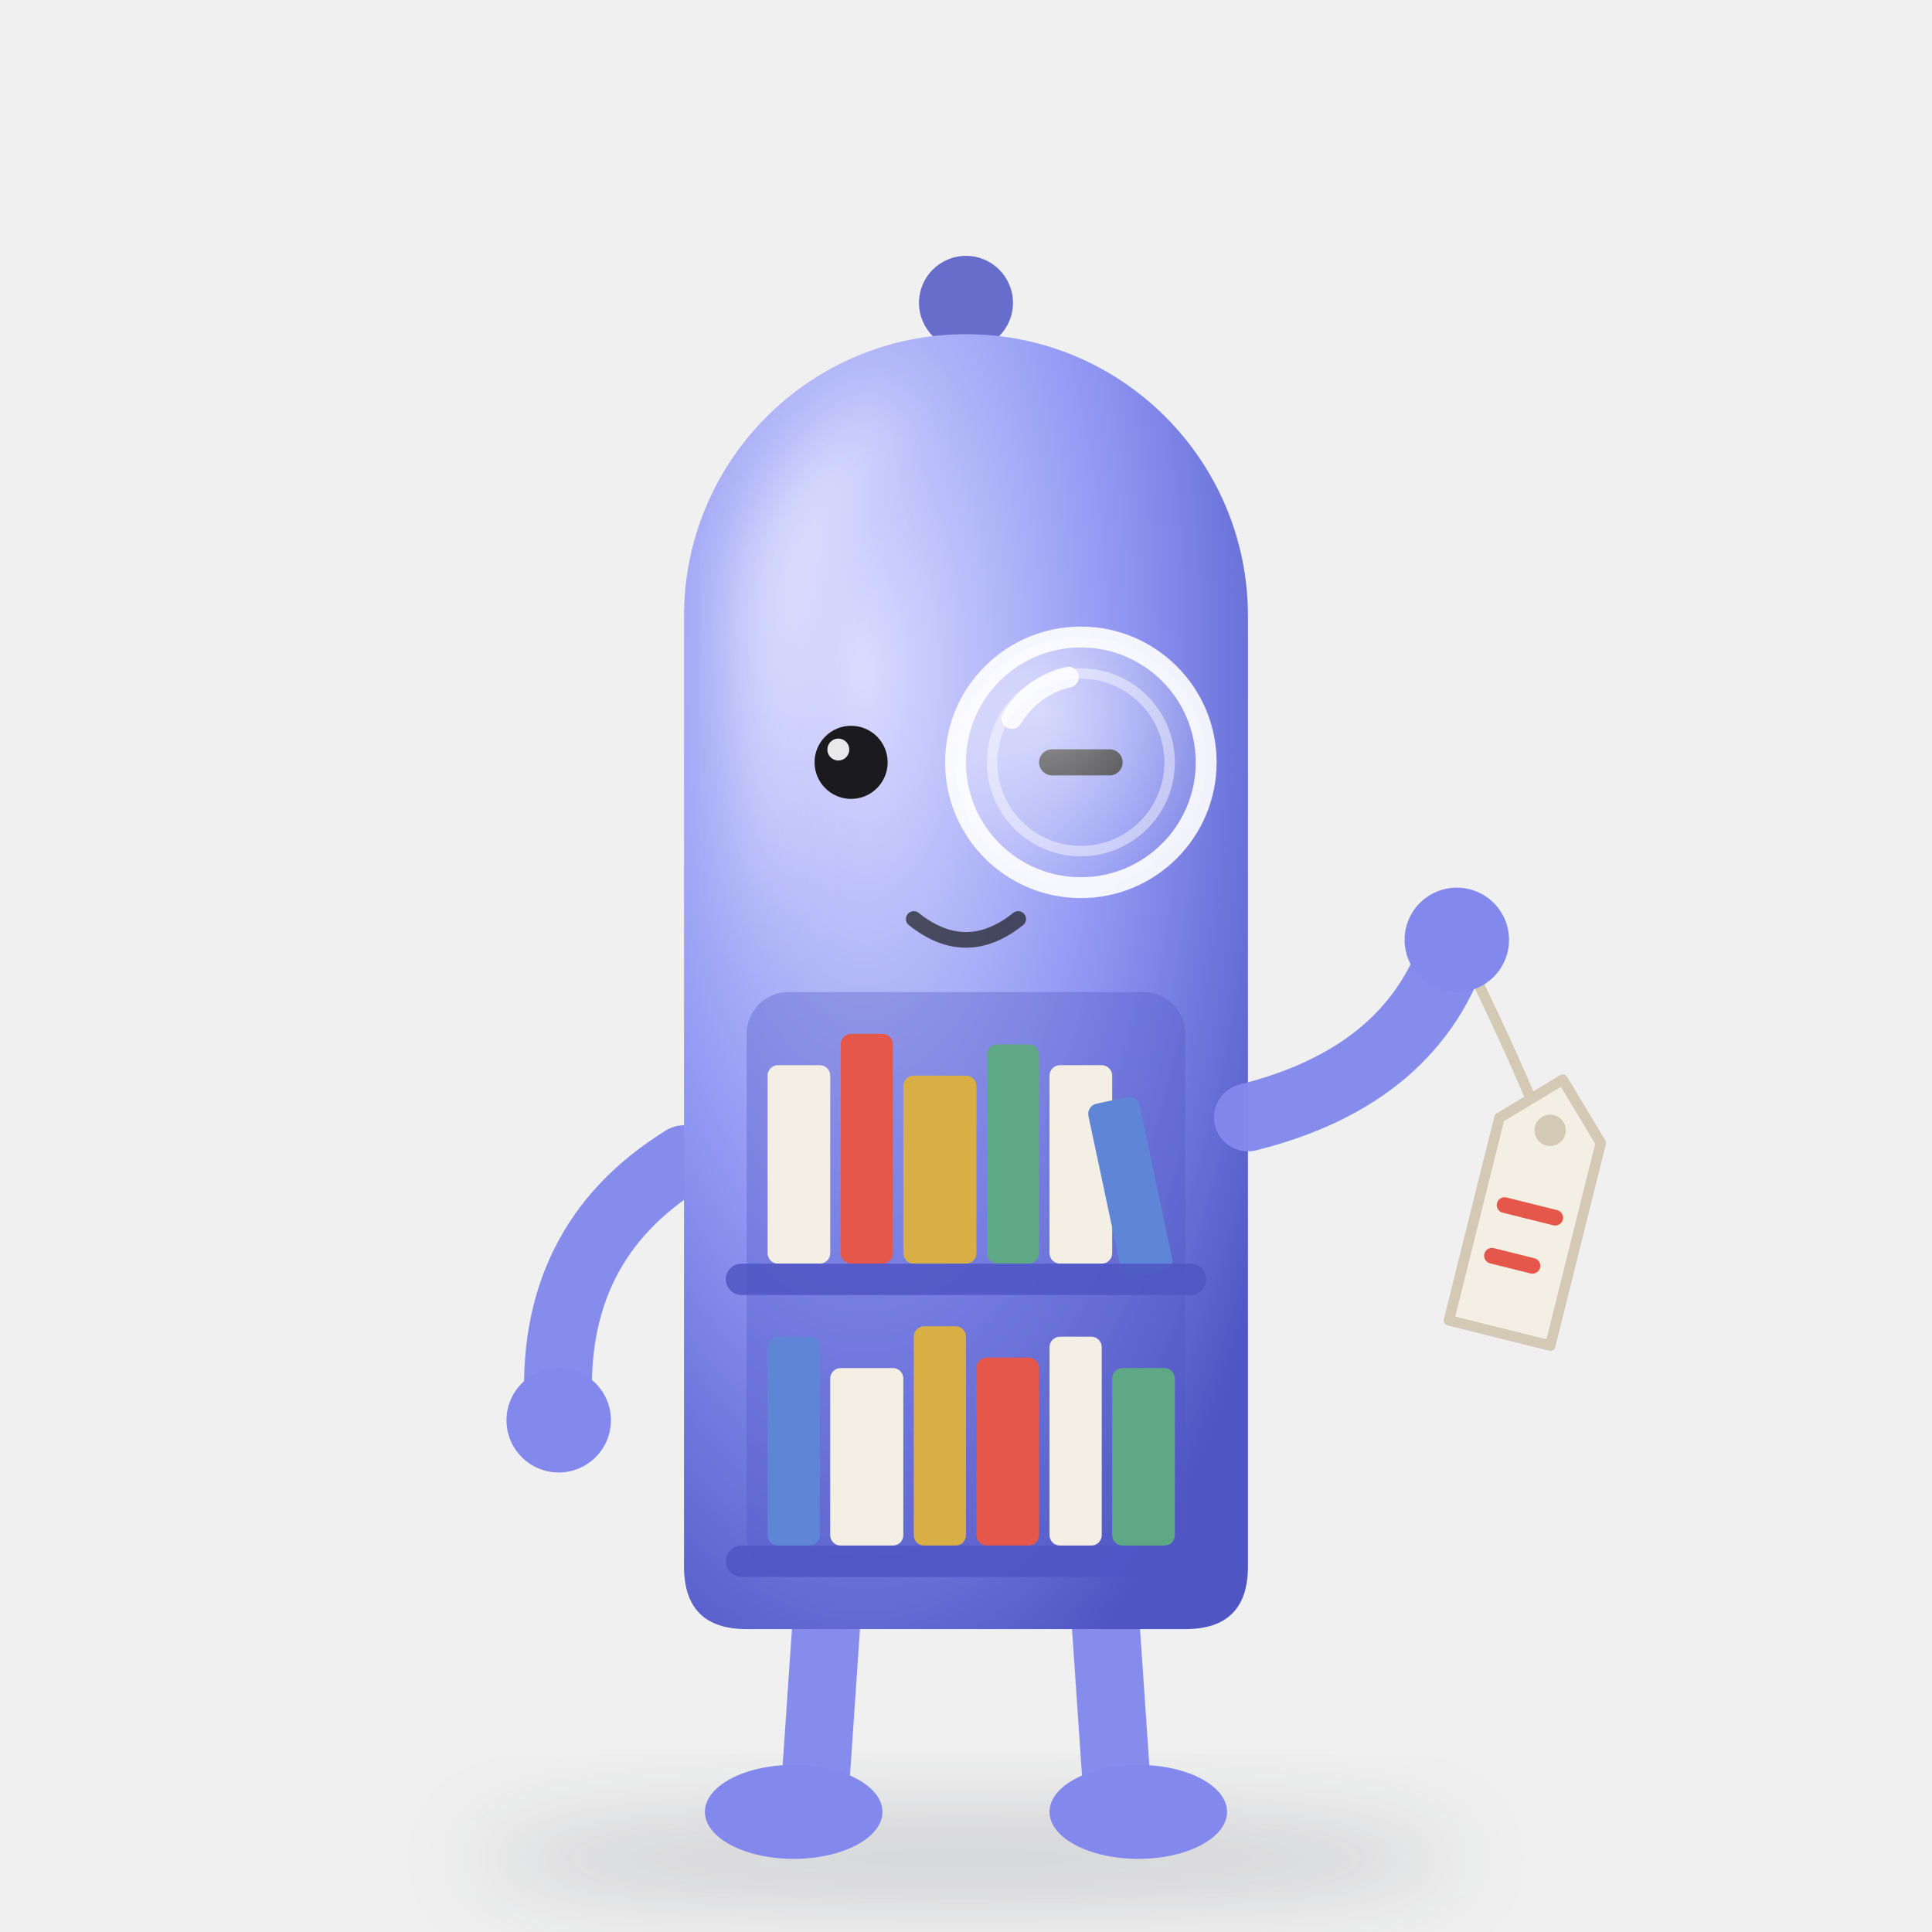
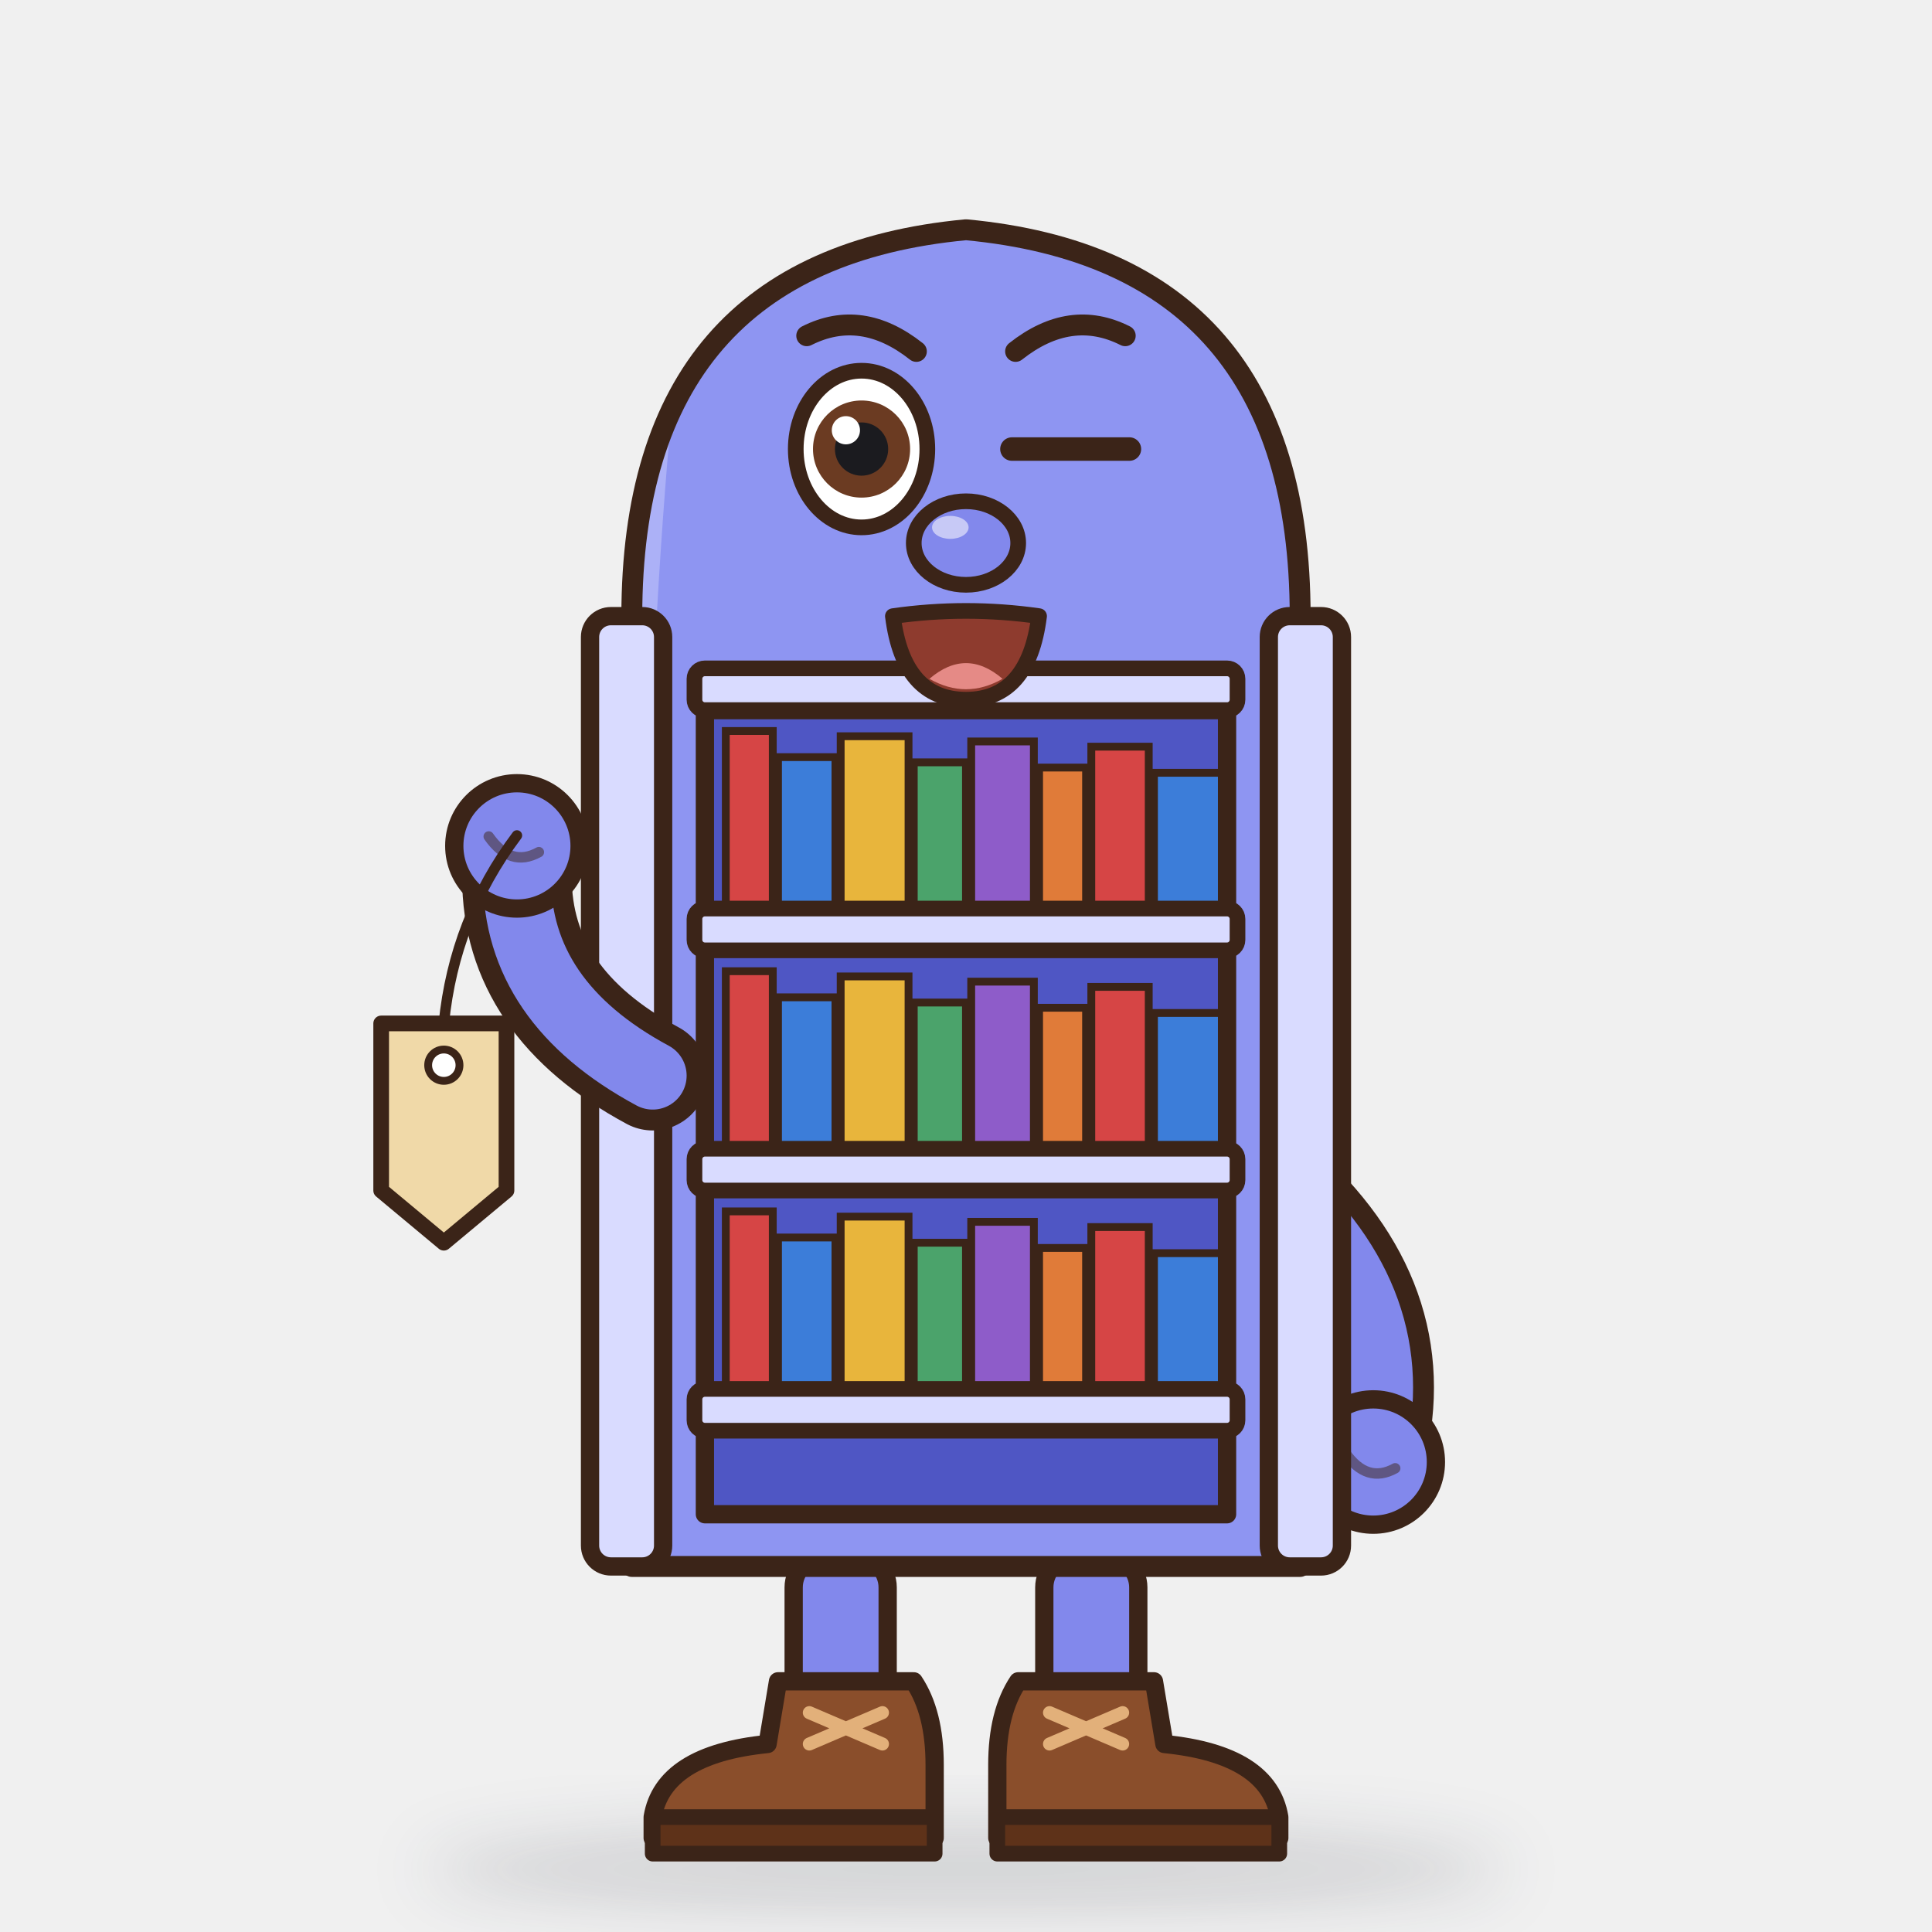
<svg xmlns="http://www.w3.org/2000/svg" viewBox="0 0 64 64" width="160" height="160" role="img" aria-label="Alexandria, Catalog, checking">
  <defs>
-     <radialGradient id="sm-alexandria-b" cx="32%" cy="26%" r="85%">
-       <stop offset="0" stop-color="#D9DBFF" />
-       <stop offset=".55" stop-color="#8E95F2" />
-       <stop offset="1" stop-color="#4F56C4" />
-     </radialGradient>
-     <radialGradient id="sm-alexandria-l" cx="35%" cy="30%" r="75%">
-       <stop offset="0" stop-color="#fff" stop-opacity=".55" />
-       <stop offset="1" stop-color="#fff" stop-opacity=".08" />
-     </radialGradient>
-     <filter id="sm-alexandria-f" x="-20%" y="-20%" width="140%" height="140%">
+     <filter id="sm-alexandria-s" x="-50%" y="-50%" width="200%" height="200%">
      <feGaussianBlur stdDeviation="6" />
-     </filter>
-     <filter id="sm-alexandria-s" x="-50%" y="-50%" width="200%" height="200%">
-       <feGaussianBlur stdDeviation="8" />
    </filter>
  </defs>
  <g transform="scale(0.17297) translate(35 0)">
-     <ellipse cx="150" cy="356" rx="95" ry="10" fill="#1B2430" opacity=".14" filter="url(#sm-alexandria-s)" />
-     <path d="M124 300 L121 344" fill="none" stroke="#8288EC" stroke-width="13" stroke-linecap="round" stroke-linejoin="round" opacity=".96" />
-     <path d="M176 300 L179 344" fill="none" stroke="#8288EC" stroke-width="13" stroke-linecap="round" stroke-linejoin="round" opacity=".96" />
-     <ellipse cx="117" cy="347" rx="17" ry="9" fill="#8288EC" />
-     <ellipse cx="183" cy="347" rx="17" ry="9" fill="#8288EC" />
-     <path d="M96 222 Q70 238 72 270" fill="none" stroke="#8288EC" stroke-width="13" stroke-linecap="round" stroke-linejoin="round" opacity=".96" />
-     <circle cx="72" cy="272" r="10" fill="#8288EC" />
-     <circle cx="150" cy="58" r="9" fill="#4F56C4" opacity=".85" />
-     <path d="M96 300 L96 118 A54 54 0 0 1 204 118 L204 300 Q204 312 192 312 L108 312 Q96 312 96 300 Z" fill="url(#sm-alexandria-b)" />
-     <rect x="108" y="190" width="84" height="112" rx="8" fill="#4F56C4" opacity=".35" />
-     <rect x="112" y="204" width="12" height="38" rx="2" fill="#F4EFE4" />
-     <rect x="126" y="198" width="10" height="44" rx="2" fill="#E5574A" />
-     <rect x="138" y="206" width="14" height="36" rx="2" fill="#D9AE45" />
-     <rect x="154" y="200" width="10" height="42" rx="2" fill="#5EA885" />
-     <rect x="166" y="204" width="12" height="38" rx="2" fill="#F4EFE4" />
-     <rect x="180" y="210" width="10" height="34" rx="2" fill="#5F86D6" transform="rotate(-12 185 244)" />
-     <rect x="104" y="242" width="92" height="6" rx="3" fill="#4F56C4" opacity=".85" />
-     <rect x="112" y="256" width="10" height="40" rx="2" fill="#5F86D6" />
-     <rect x="124" y="262" width="14" height="34" rx="2" fill="#F4EFE4" />
-     <rect x="140" y="254" width="10" height="42" rx="2" fill="#D9AE45" />
-     <rect x="152" y="260" width="12" height="36" rx="2" fill="#E5574A" />
-     <rect x="166" y="256" width="10" height="40" rx="2" fill="#F4EFE4" />
-     <rect x="178" y="262" width="12" height="34" rx="2" fill="#5EA885" />
-     <rect x="104" y="296" width="92" height="6" rx="3" fill="#4F56C4" opacity=".85" />
-     <path d="M106 118 A44 44 0 0 1 140 76 Q118 100 112 184 Z" fill="#fff" opacity=".42" filter="url(#sm-alexandria-f)" />
+     <ellipse cx="150" cy="358" rx="104" ry="9" fill="#1B2430" opacity=".14" filter="url(#sm-alexandria-s)" />
+     <rect x="117" y="298" width="18" height="32" rx="6" fill="#8288EC" stroke="#3B2418" stroke-width="3.5" />
+     <rect x="165" y="298" width="18" height="32" rx="6" fill="#8288EC" stroke="#3B2418" stroke-width="3.5" />
+     <path d="M140 322 L114 322 L112 334 Q92 336 90 348 L90 352 L144 352 L144 338 Q144 328 140 322 Z" fill="#8A4E2B" stroke="#3B2418" stroke-width="3.5" stroke-linejoin="round" />
+     <path d="M144 348 L90 348 L90 355 L144 355 Z" fill="#5E3219" stroke="#3B2418" stroke-width="3" stroke-linejoin="round" />
+     <path d="M134 328 L120 334 M120 328 L134 334" fill="none" stroke="#E2B07A" stroke-width="2.5" stroke-linecap="round" stroke-linejoin="round" />
+     <path d="M160 322 L186 322 L188 334 Q208 336 210 348 L210 352 L156 352 L156 338 Q156 328 160 322 Z" fill="#8A4E2B" stroke="#3B2418" stroke-width="3.5" stroke-linejoin="round" />
+     <path d="M156 348 L210 348 L210 355 L156 355 Z" fill="#5E3219" stroke="#3B2418" stroke-width="3" stroke-linejoin="round" />
+     <path d="M166 328 L180 334 M180 328 L166 334" fill="none" stroke="#E2B07A" stroke-width="2.5" stroke-linecap="round" stroke-linejoin="round" />
+     <path d="M208 226 Q234 248 228 276" fill="none" stroke="#3B2418" stroke-width="21" stroke-linecap="round" stroke-linejoin="round" />
+     <path d="M208 226 Q234 248 228 276" fill="none" stroke="#8288EC" stroke-width="13" stroke-linecap="round" stroke-linejoin="round" />
+     <circle cx="228" cy="280" r="12" fill="#8288EC" stroke="#3B2418" stroke-width="3.5" />
+     <path d="M222.6 278.2 Q226.8 284.2 232.2 281.2" fill="none" stroke="#3B2418" stroke-width="2" stroke-linecap="round" opacity=".5" />
+     <clipPath id="sm-alexandria-c">
+       <path d="M86 300 L86 118 Q86 50 150 44 Q214 50 214 118 L214 300 Z" />
+     </clipPath>
+     <path d="M86 300 L86 118 Q86 50 150 44 Q214 50 214 118 L214 300 Z" fill="#8E95F2" />
+     <g clip-path="url(#sm-alexandria-c)">
+       <path d="M200 0 L340 0 L340 370 L196 370 Q230 200 200 0 Z" fill="#4F56C4" opacity="0.32" />
+       <path d="M0 0 L104 0 Q76 160 100 370 L0 370 Z" fill="#D9DBFF" opacity="0.4" />
+     </g>
+     <path d="M86 300 L86 118 Q86 50 150 44 Q214 50 214 118 L214 300 Z" fill="none" stroke="#3B2418" stroke-width="4" stroke-linecap="round" stroke-linejoin="round" />
+     <path d="M100 290 L100 136 L200 136 L200 290 Z" fill="#4F56C4" stroke="#3B2418" stroke-width="3.5" stroke-linejoin="round" stroke-linecap="round" />
+     <rect x="104" y="140" width="9" height="34" fill="#D64545" stroke="#3B2418" stroke-width="1.5" />
+     <rect x="114" y="145" width="11" height="29" fill="#3C7DD9" stroke="#3B2418" stroke-width="1.5" />
+     <rect x="126" y="141" width="13" height="33" fill="#E8B53C" stroke="#3B2418" stroke-width="1.5" />
+     <rect x="140" y="146" width="10" height="28" fill="#4BA36B" stroke="#3B2418" stroke-width="1.5" />
+     <rect x="151" y="142" width="12" height="32" fill="#8E5CC9" stroke="#3B2418" stroke-width="1.5" />
+     <rect x="164" y="147" width="9" height="27" fill="#E07B39" stroke="#3B2418" stroke-width="1.5" />
+     <rect x="174" y="143" width="11" height="31" fill="#D64545" stroke="#3B2418" stroke-width="1.5" />
+     <rect x="186" y="148" width="13" height="26" fill="#3C7DD9" stroke="#3B2418" stroke-width="1.5" />
+     <rect x="104" y="186" width="9" height="34" fill="#D64545" stroke="#3B2418" stroke-width="1.5" />
+     <rect x="114" y="191" width="11" height="29" fill="#3C7DD9" stroke="#3B2418" stroke-width="1.5" />
+     <rect x="126" y="187" width="13" height="33" fill="#E8B53C" stroke="#3B2418" stroke-width="1.5" />
+     <rect x="140" y="192" width="10" height="28" fill="#4BA36B" stroke="#3B2418" stroke-width="1.5" />
+     <rect x="151" y="188" width="12" height="32" fill="#8E5CC9" stroke="#3B2418" stroke-width="1.5" />
+     <rect x="164" y="193" width="9" height="27" fill="#E07B39" stroke="#3B2418" stroke-width="1.5" />
+     <rect x="174" y="189" width="11" height="31" fill="#D64545" stroke="#3B2418" stroke-width="1.5" />
+     <rect x="186" y="194" width="13" height="26" fill="#3C7DD9" stroke="#3B2418" stroke-width="1.5" />
+     <rect x="104" y="232" width="9" height="34" fill="#D64545" stroke="#3B2418" stroke-width="1.5" />
+     <rect x="114" y="237" width="11" height="29" fill="#3C7DD9" stroke="#3B2418" stroke-width="1.5" />
+     <rect x="126" y="233" width="13" height="33" fill="#E8B53C" stroke="#3B2418" stroke-width="1.5" />
+     <rect x="140" y="238" width="10" height="28" fill="#4BA36B" stroke="#3B2418" stroke-width="1.5" />
+     <rect x="151" y="234" width="12" height="32" fill="#8E5CC9" stroke="#3B2418" stroke-width="1.5" />
+     <rect x="164" y="239" width="9" height="27" fill="#E07B39" stroke="#3B2418" stroke-width="1.5" />
+     <rect x="174" y="235" width="11" height="31" fill="#D64545" stroke="#3B2418" stroke-width="1.5" />
+     <rect x="186" y="240" width="13" height="26" fill="#3C7DD9" stroke="#3B2418" stroke-width="1.5" />
+     <rect x="98" y="174" width="104" height="8" rx="2" fill="#D9DBFF" stroke="#3B2418" stroke-width="3" />
+     <rect x="98" y="220" width="104" height="8" rx="2" fill="#D9DBFF" stroke="#3B2418" stroke-width="3" />
+     <rect x="98" y="266" width="104" height="8" rx="2" fill="#D9DBFF" stroke="#3B2418" stroke-width="3" />
+     <rect x="98" y="128" width="104" height="8" rx="2" fill="#D9DBFF" stroke="#3B2418" stroke-width="3" />
+     <rect x="78" y="118" width="14" height="182" rx="4" fill="#D9DBFF" stroke="#3B2418" stroke-width="3.5" />
+     <rect x="208" y="118" width="14" height="182" rx="4" fill="#D9DBFF" stroke="#3B2418" stroke-width="3.5" />
+     <ellipse cx="150" cy="104" rx="10" ry="8" fill="#8288EC" stroke="#3B2418" stroke-width="3" />
+     <ellipse cx="147" cy="101" rx="3.5" ry="2.2" fill="#fff" opacity=".55" />
    <g>
-       <circle cx="128" cy="146" r="7" fill="#1B1B1F" />
-       <circle cx="125.55" cy="143.55" r="2.1" fill="#fff" opacity=".9" />
-       <rect x="164" y="143.5" width="16" height="5" rx="2.5" fill="#1B1B1F" />
+       <ellipse cx="130" cy="86" rx="12.6" ry="15" fill="#fff" stroke="#3B2418" stroke-width="3" />
+       <circle cx="130" cy="86" r="9.3" fill="#6B3B22" />
+       <circle cx="130" cy="86" r="5.1" fill="#1B1B1F" />
+       <circle cx="127" cy="82.4" r="2.7" fill="#fff" />
+       <path d="M158.8 86 L181.3 86" stroke="#3B2418" stroke-width="4.5" stroke-linecap="round" />
    </g>
-     <circle cx="172" cy="146" r="24" fill="url(#sm-alexandria-l)" stroke="#fff" stroke-opacity=".9" stroke-width="4" />
-     <circle cx="172" cy="146" r="17" fill="none" stroke="#fff" stroke-opacity=".45" stroke-width="2" />
-     <path d="M158.8 137.6 A16.8 16.8 0 0 1 169.6 129.68" fill="none" stroke="#fff" stroke-width="4" stroke-linecap="round" opacity=".85" />
-     <path d="M140 176 Q150 184 160 176" fill="none" stroke="#1B1B1F" stroke-width="3" stroke-linecap="round" opacity=".7" />
-     <path d="M204 214 Q236 206 244 180" fill="none" stroke="#8288EC" stroke-width="13" stroke-linecap="round" stroke-linejoin="round" opacity=".96" />
-     <path d="M244 180 Q252 196 258 210" fill="none" stroke="#D3C9B5" stroke-width="2" />
-     <g transform="rotate(14 258 232)">
-       <path d="M248 216 L258 206 L268 216 L268 256 L248 256 Z" fill="#F4EFE4" stroke="#D3C9B5" stroke-width="2" stroke-linejoin="round" />
-       <circle cx="258" cy="216" r="3" fill="#D3C9B5" />
-       <path d="M253 232 L263 232 M253 242 L261 242" stroke="#E5574A" stroke-width="3" stroke-linecap="round" />
-     </g>
-     <circle cx="244" cy="180" r="10" fill="#8288EC" />
+     <path d="M119.5 64.3 Q130 59 140.5 67.3 M180.5 64.3 Q170 59 159.5 67.3" fill="none" stroke="#3B2418" stroke-width="4" stroke-linecap="round" />
+     <path d="M136 118 Q150 116 164 118 Q162 134 150 134 Q138 134 136 118 Z" fill="#8E3B2E" stroke="#3B2418" stroke-width="3" stroke-linejoin="round" />
+     <path d="M143 130 Q150 124 157 130 Q150 134 143 130 Z" fill="#E58A86" />
+     <path d="M90 206 Q64 192 64 168" fill="none" stroke="#3B2418" stroke-width="21" stroke-linecap="round" stroke-linejoin="round" />
+     <path d="M90 206 Q64 192 64 168" fill="none" stroke="#8288EC" stroke-width="13" stroke-linecap="round" stroke-linejoin="round" />
+     <circle cx="64" cy="162" r="12" fill="#8288EC" stroke="#3B2418" stroke-width="3.5" />
+     <path d="M58.6 160.2 Q62.8 166.2 68.2 163.2" fill="none" stroke="#3B2418" stroke-width="2" stroke-linecap="round" opacity=".5" />
+     <path d="M64 160 Q52 176 50 196" fill="none" stroke="#3B2418" stroke-width="2" stroke-linecap="round" stroke-linejoin="round" />
+     <path d="M38 196 L62 196 L62 228 L50 238 L38 228 Z" fill="#F0D9A8" stroke="#3B2418" stroke-width="3" stroke-linejoin="round" />
+     <circle cx="50" cy="204" r="3" fill="#fff" stroke="#3B2418" stroke-width="1.5" />
  </g>
</svg>
